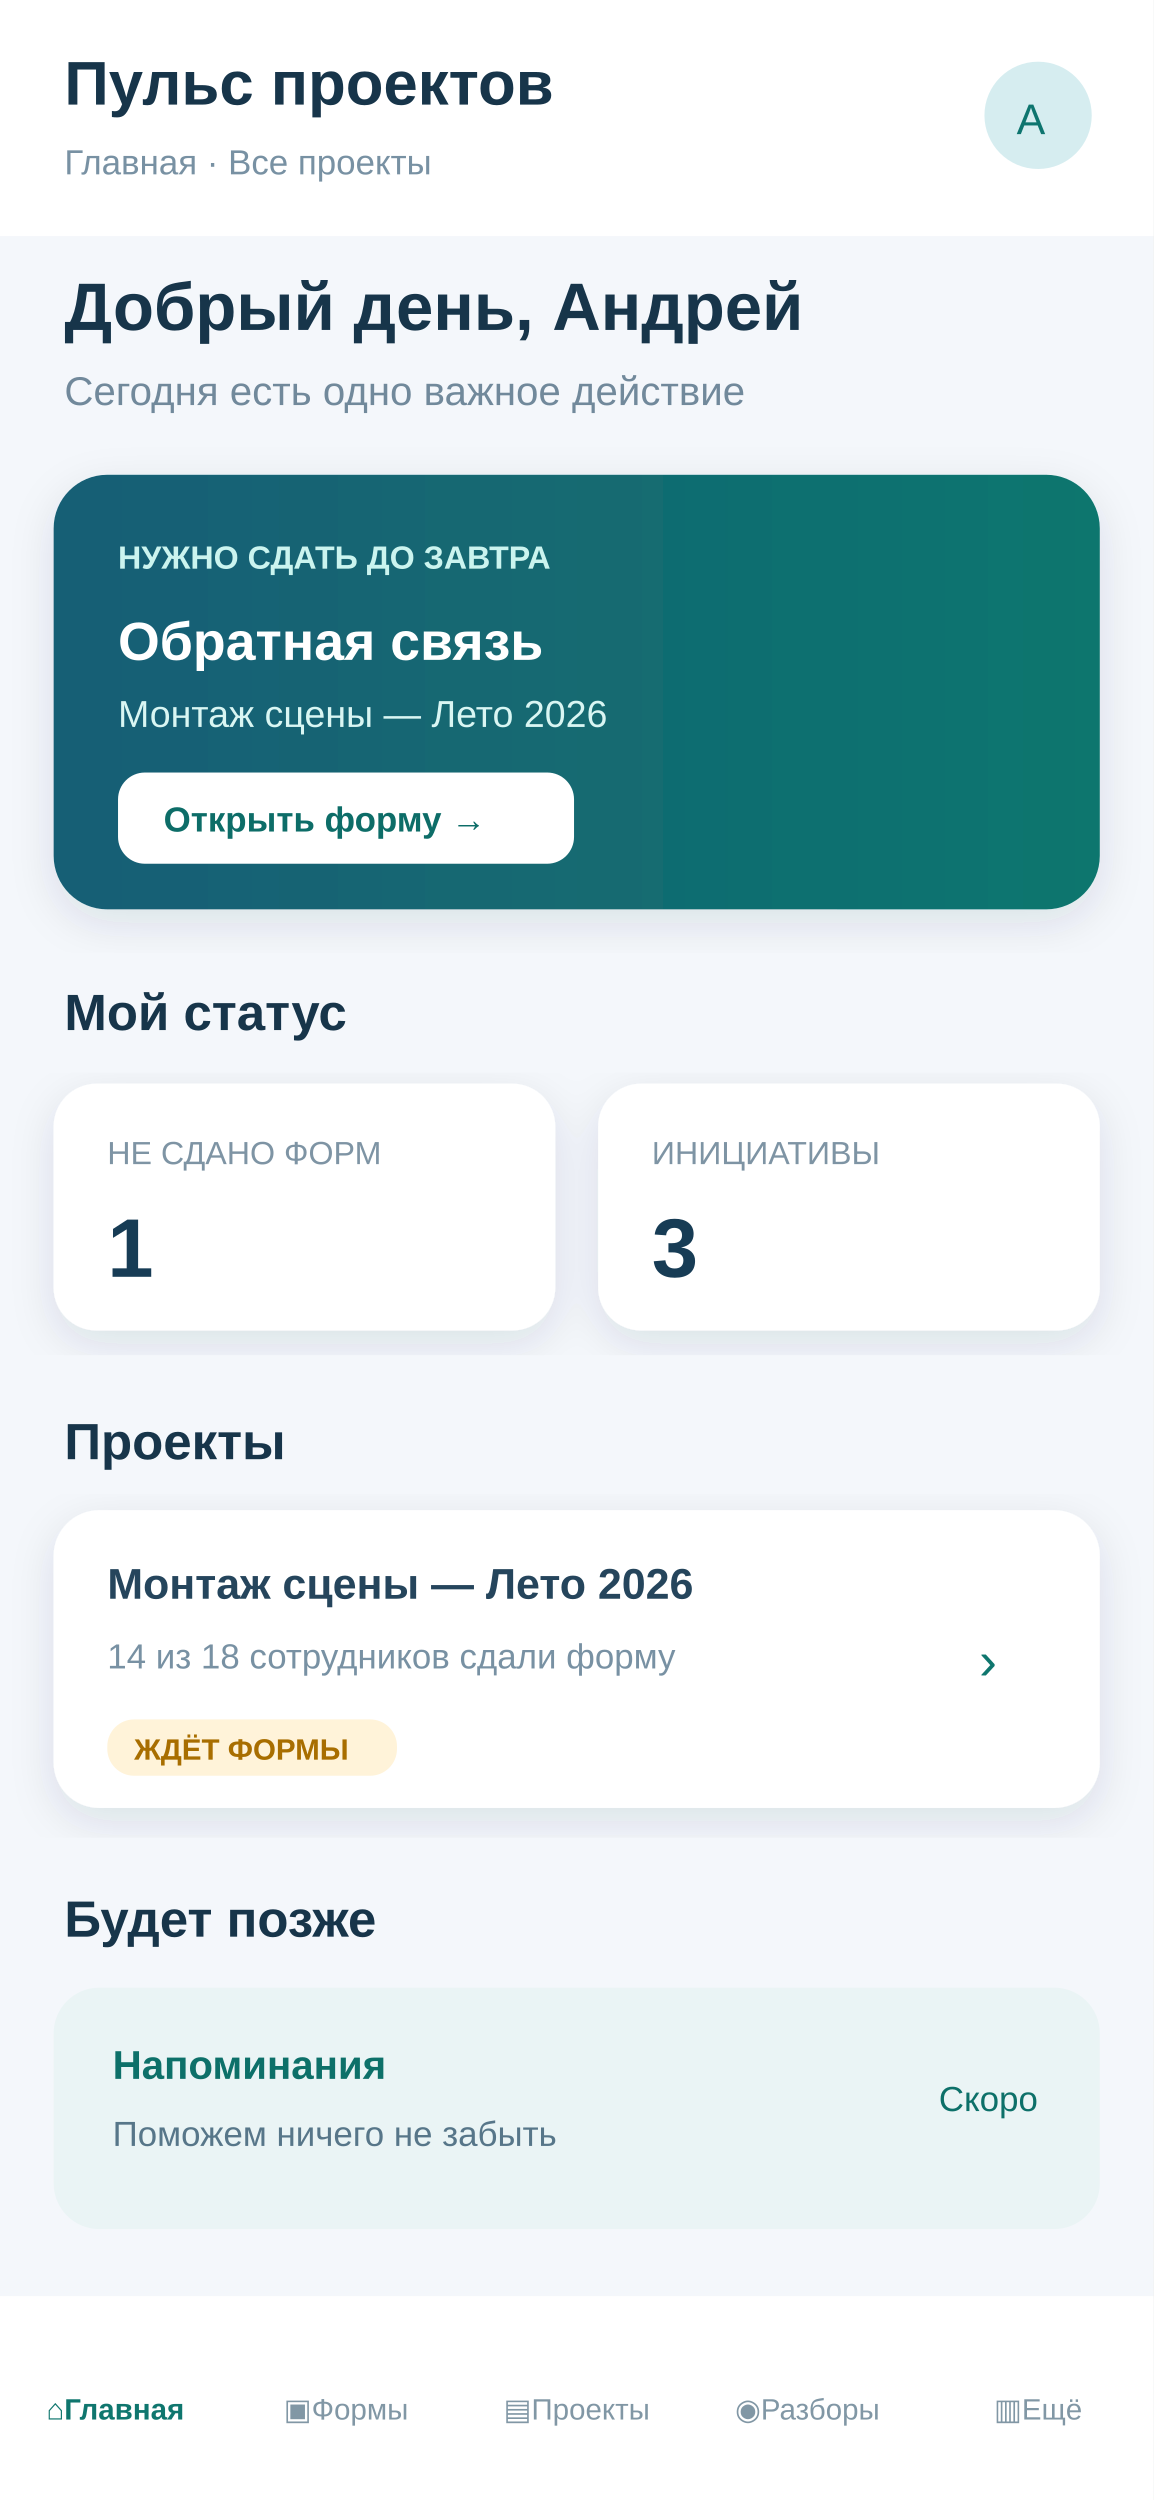
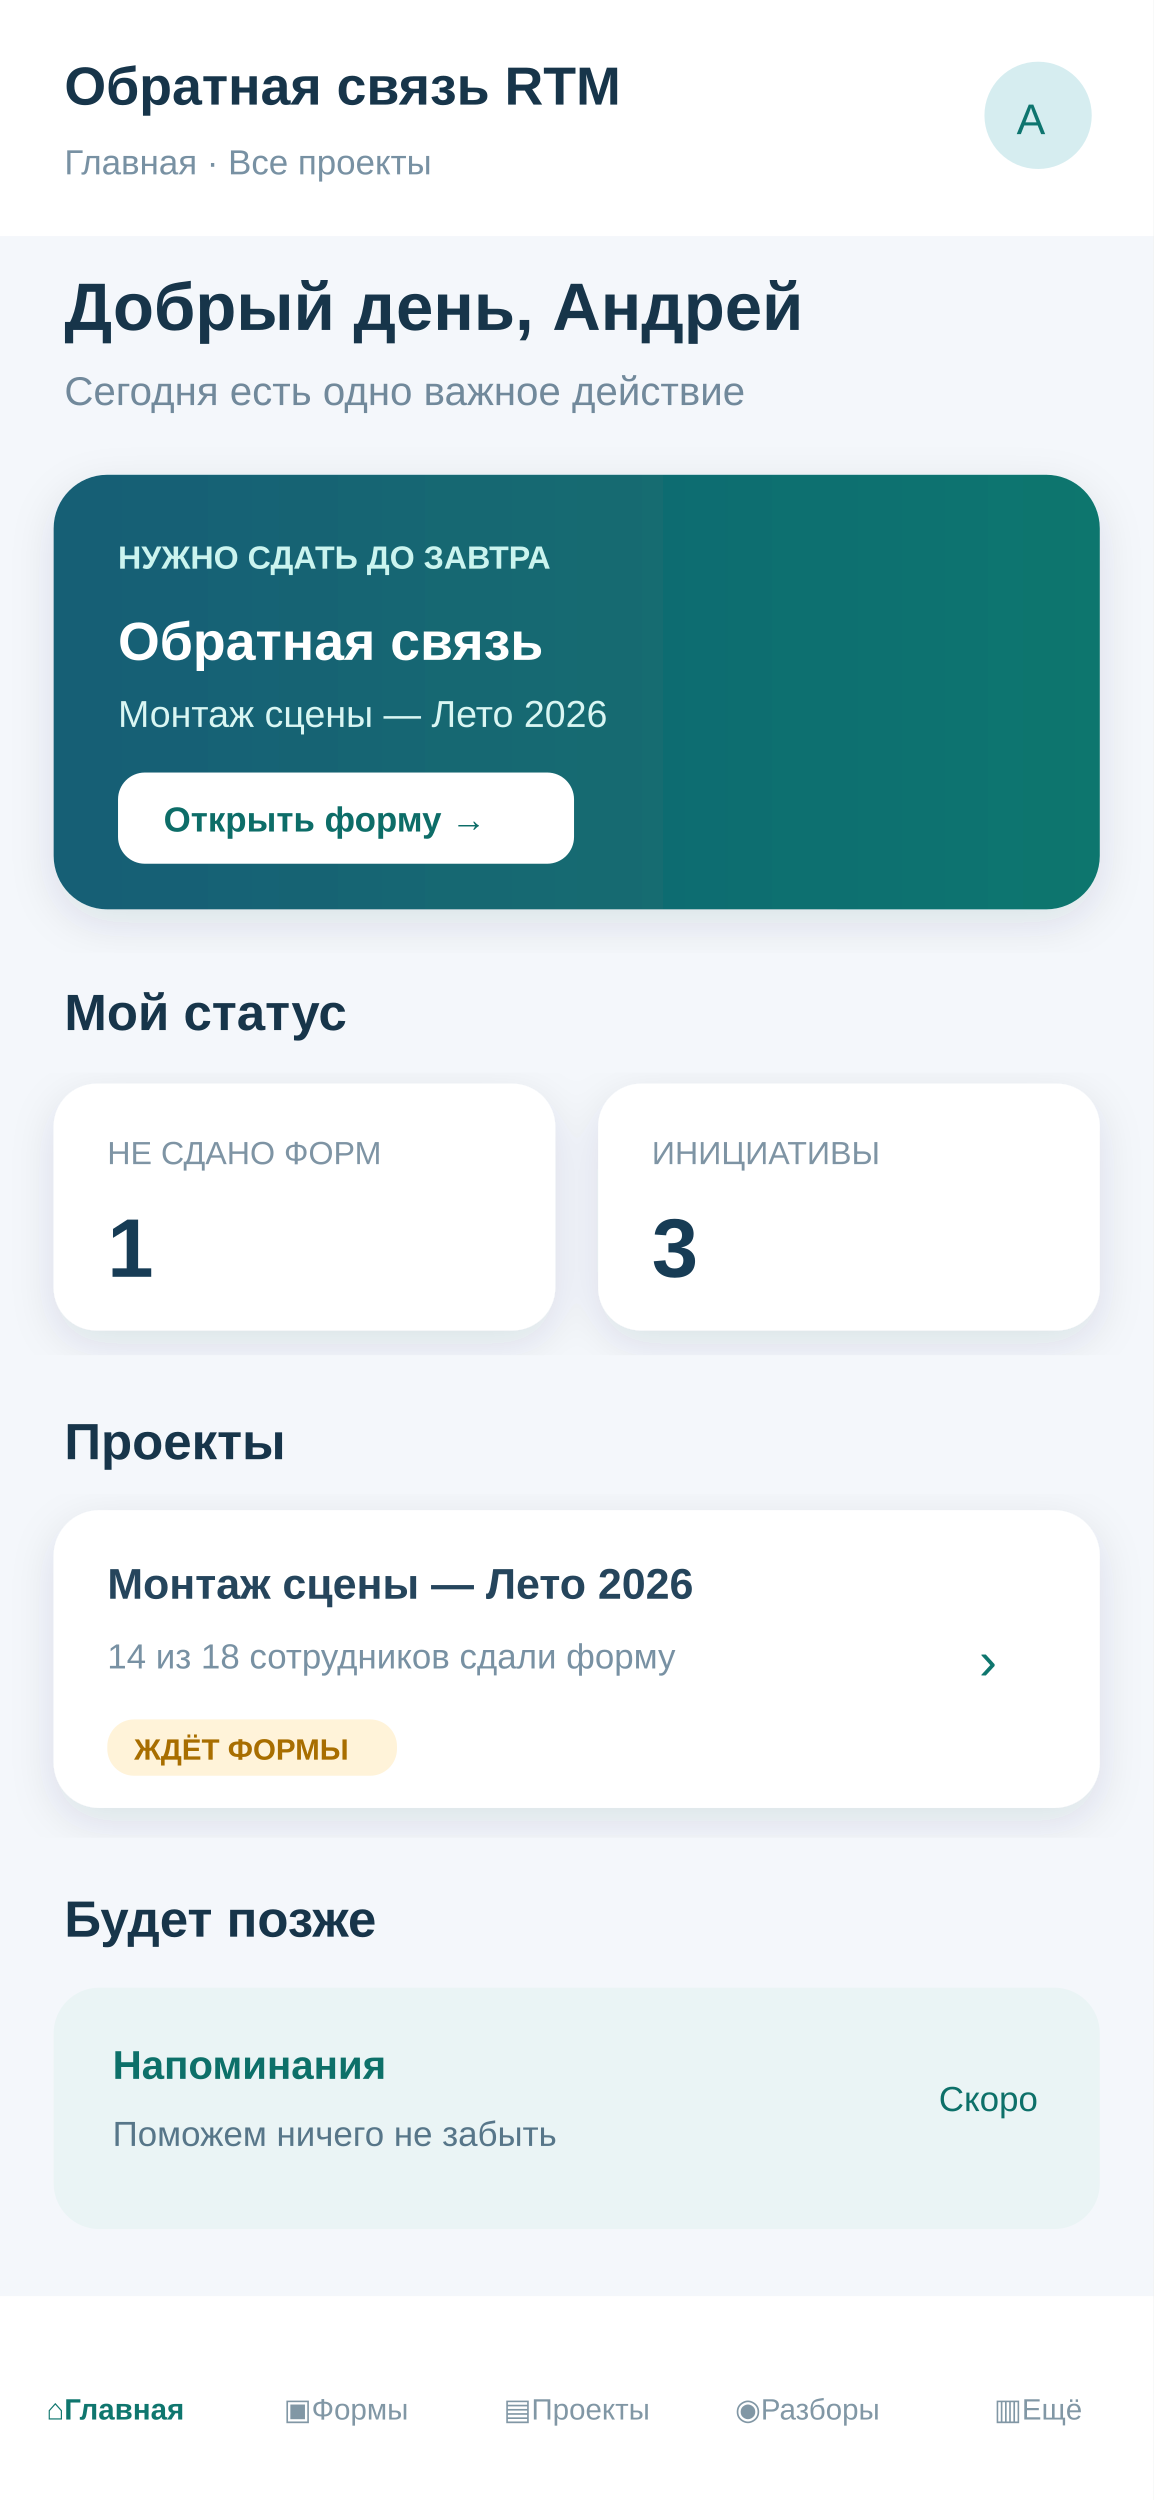
<svg xmlns="http://www.w3.org/2000/svg" width="430" height="932" viewBox="0 0 430 932">
  <defs>
    <filter id="s" x="-10%" y="-10%" width="120%" height="120%">
      <feDropShadow dx="0" dy="5" stdDeviation="8" flood-color="#16405a" flood-opacity=".11" />
    </filter>
    <linearGradient id="g" x1="0" x2="1">
      <stop stop-color="#155e75" />
      <stop offset="1" stop-color="#0f766e" />
    </linearGradient>
  </defs>
  <rect width="430" height="932" fill="#f4f7fb" />
  <rect width="430" height="88" fill="#fff" />
-   <text x="24" y="39" fill="#17354a" font-family="Arial" font-size="23" font-weight="700">Пульс проектов</text>
+   <text x="24" y="39" fill="#17354a" font-family="Arial" font-size="20" font-weight="700">Обратная связь RTM</text>
  <text x="24" y="65" fill="#7891a3" font-family="Arial" font-size="13">Главная · Все проекты</text>
  <circle cx="387" cy="43" r="20" fill="#d6edf0" />
  <text x="379" y="50" fill="#0e756f" font-family="Arial" font-size="16">А</text>
  <text x="24" y="123" fill="#17354a" font-family="Arial" font-size="25" font-weight="700">Добрый день, Андрей</text>
  <text x="24" y="151" fill="#71899b" font-family="Arial" font-size="15">Сегодня есть одно важное действие</text>
  <rect x="20" y="177" width="390" height="162" rx="20" fill="url(#g)" filter="url(#s)" />
  <text x="44" y="212" fill="#cbf4ef" font-family="Arial" font-size="12" font-weight="700">НУЖНО СДАТЬ ДО ЗАВТРА</text>
  <text x="44" y="246" fill="#fff" font-family="Arial" font-size="20" font-weight="700">Обратная связь</text>
  <text x="44" y="271" fill="#d9f6f3" font-family="Arial" font-size="14">Монтаж сцены — Лето 2026</text>
  <rect x="44" y="288" width="170" height="34" rx="10" fill="#fff" />
  <text x="61" y="310" fill="#0d6d68" font-family="Arial" font-size="13" font-weight="700">Открыть форму →</text>
  <text x="24" y="384" fill="#17354a" font-family="Arial" font-size="19" font-weight="700">Мой статус</text>
  <g filter="url(#s)">
    <rect x="20" y="404" width="187" height="92" rx="16" fill="#fff" />
    <rect x="223" y="404" width="187" height="92" rx="16" fill="#fff" />
  </g>
  <text x="40" y="434" fill="#7e94a4" font-family="Arial" font-size="12">НЕ СДАНО ФОРМ</text>
  <text x="40" y="476" fill="#173c55" font-family="Arial" font-size="31" font-weight="700">1</text>
  <text x="243" y="434" fill="#7e94a4" font-family="Arial" font-size="12">ИНИЦИАТИВЫ</text>
  <text x="243" y="476" fill="#173c55" font-family="Arial" font-size="31" font-weight="700">3</text>
  <text x="24" y="544" fill="#17354a" font-family="Arial" font-size="19" font-weight="700">Проекты</text>
  <rect x="20" y="563" width="390" height="111" rx="17" fill="#fff" filter="url(#s)" />
  <text x="40" y="596" fill="#25455c" font-family="Arial" font-size="16" font-weight="700">Монтаж сцены — Лето 2026</text>
  <text x="40" y="622" fill="#7891a3" font-family="Arial" font-size="13">14 из 18 сотрудников сдали форму</text>
  <rect x="40" y="641" width="108" height="21" rx="10" fill="#fff3d9" />
  <text x="50" y="656" fill="#a86e00" font-family="Arial" font-size="11" font-weight="700">ЖДЁТ ФОРМЫ</text>
  <text x="365" y="626" fill="#0f766e" font-family="Arial" font-size="20">›</text>
  <text x="24" y="722" fill="#17354a" font-family="Arial" font-size="19" font-weight="700">Будет позже</text>
  <rect x="20" y="741" width="390" height="90" rx="17" fill="#eaf4f5" />
  <text x="42" y="775" fill="#0d7069" font-family="Arial" font-size="15" font-weight="700">Напоминания</text>
  <text x="42" y="800" fill="#577689" font-family="Arial" font-size="13">Поможем ничего не забыть</text>
  <text x="350" y="787" fill="#0d7069" font-family="Arial" font-size="13">Скоро</text>
  <rect y="856" width="430" height="76" fill="#fff" />
  <g font-family="Arial" font-size="11" text-anchor="middle">
    <text x="43" y="902" fill="#0f766e" font-weight="700">⌂
Главная</text>
    <text x="129" y="902" fill="#8197a5">▣
Формы</text>
    <text x="215" y="902" fill="#8197a5">▤
Проекты</text>
    <text x="301" y="902" fill="#8197a5">◉
Разборы</text>
    <text x="387" y="902" fill="#8197a5">▥
Ещё</text>
  </g>
</svg>
